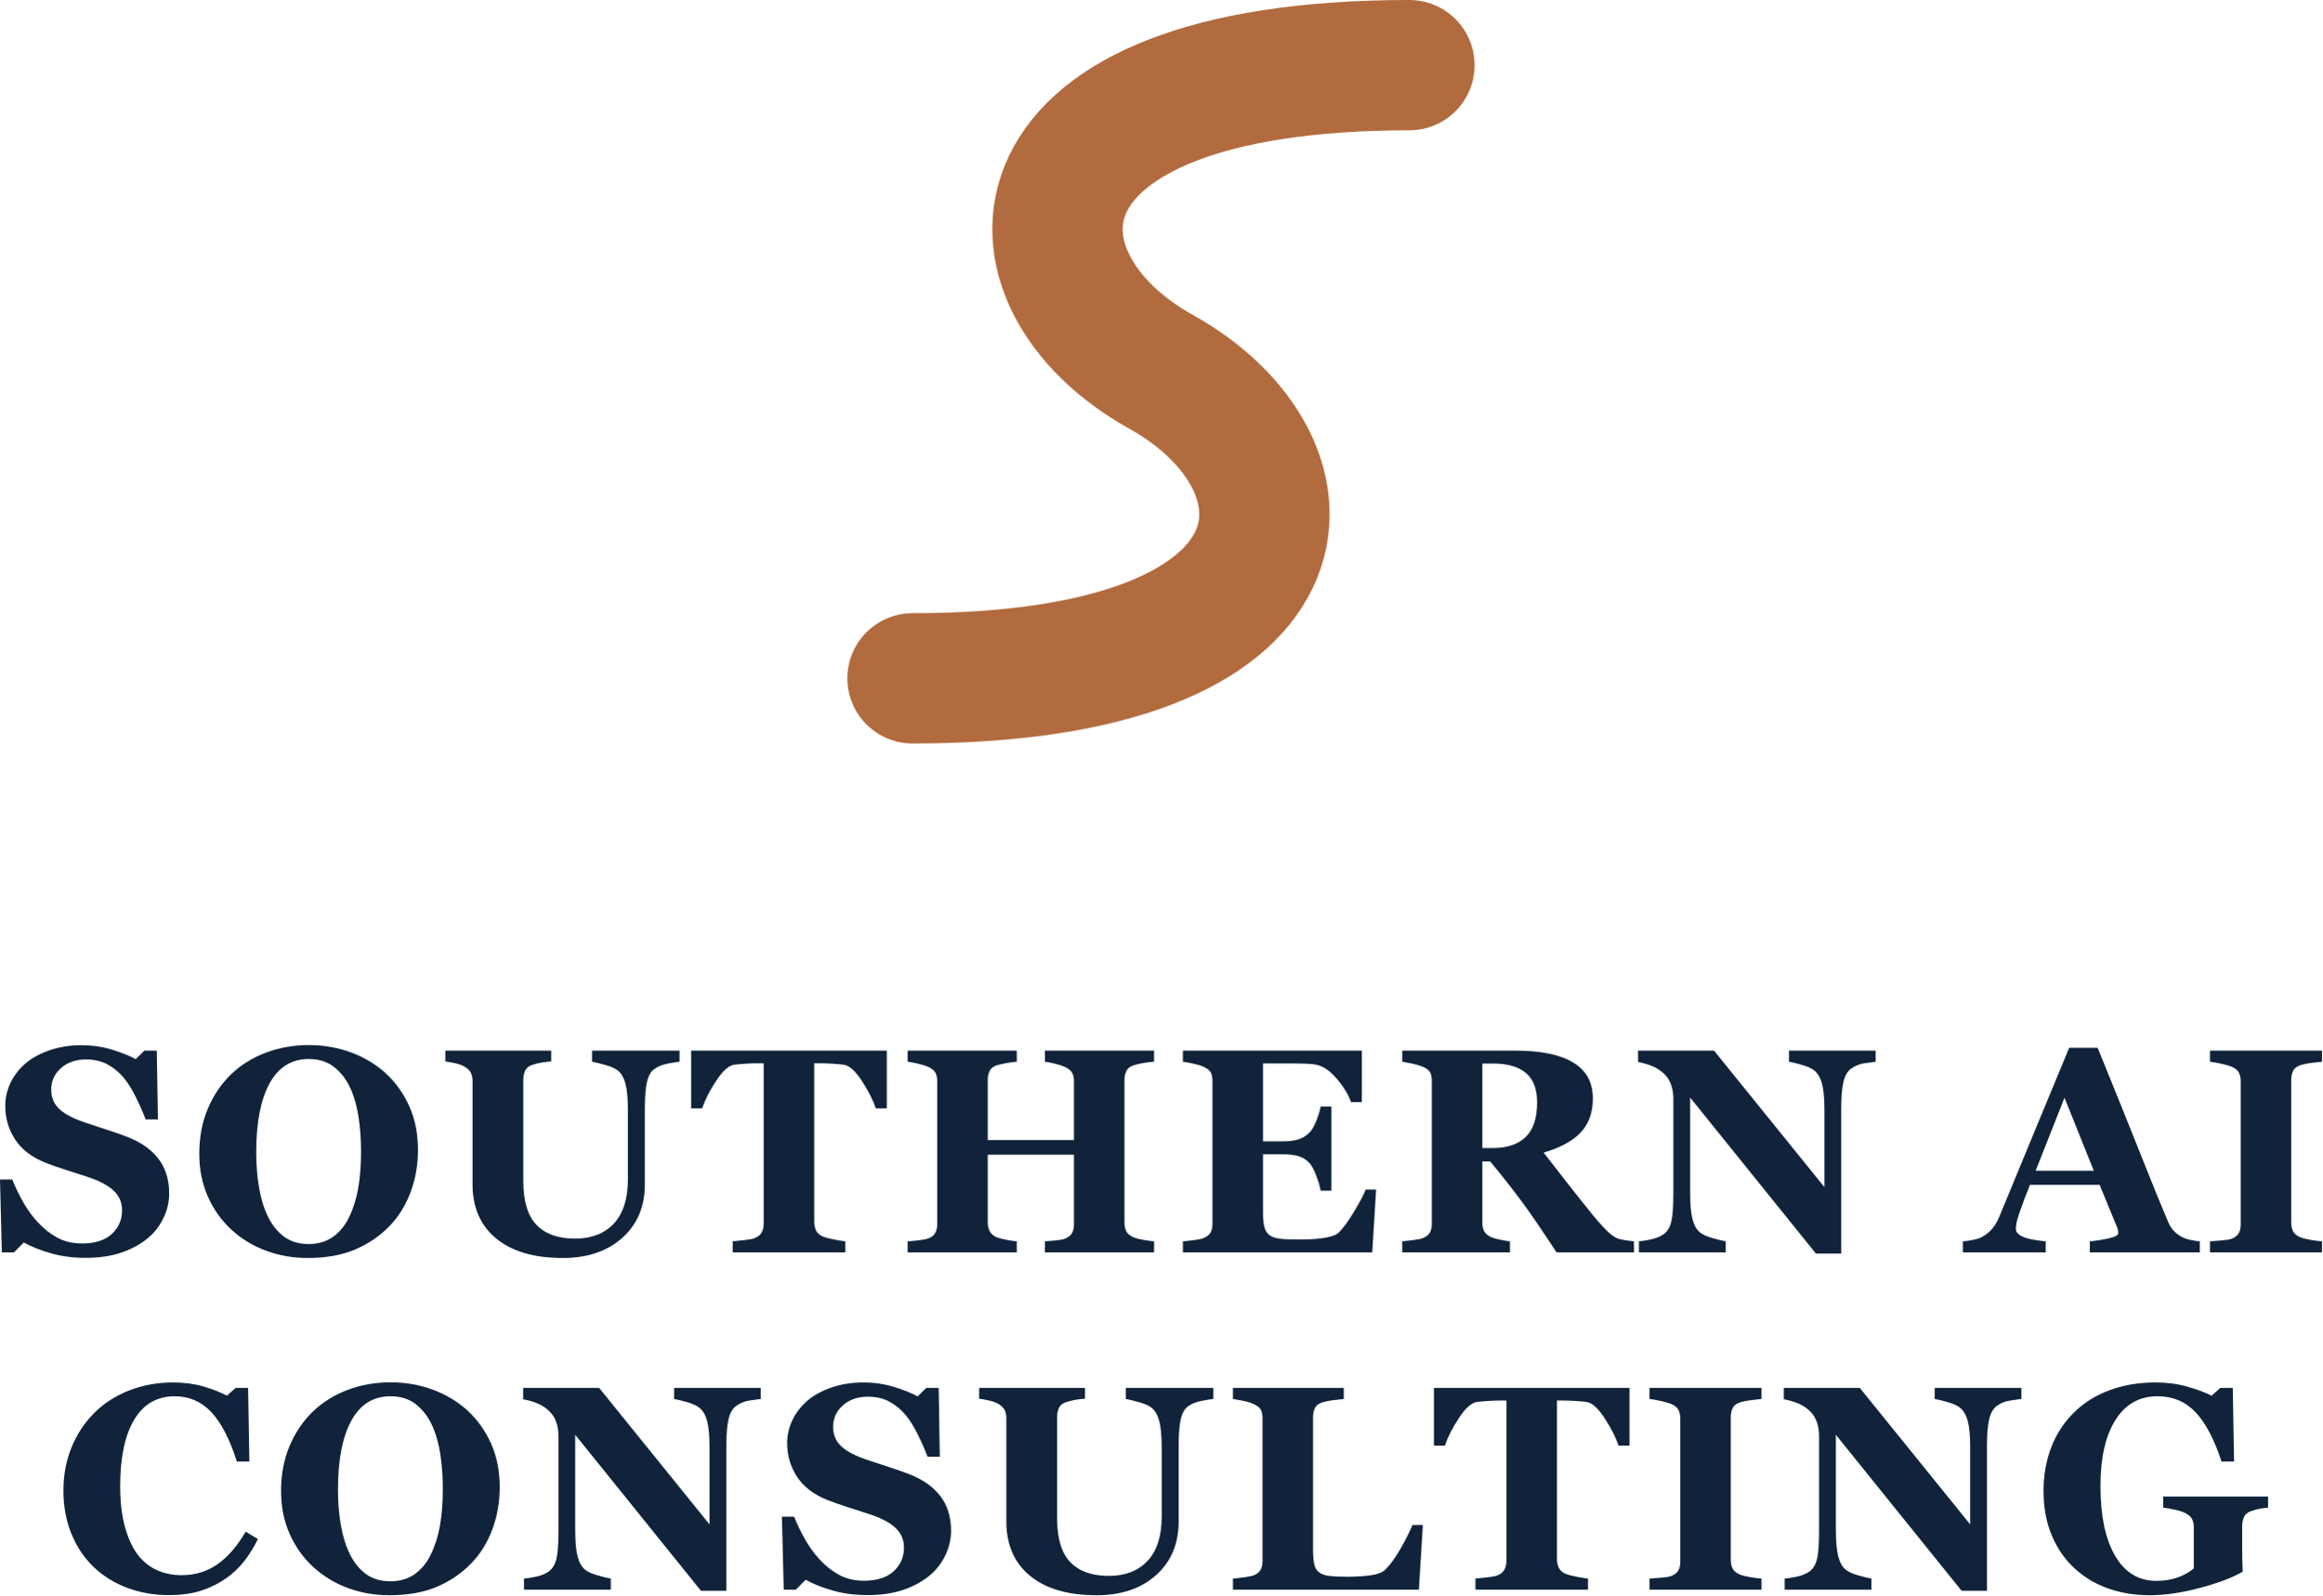
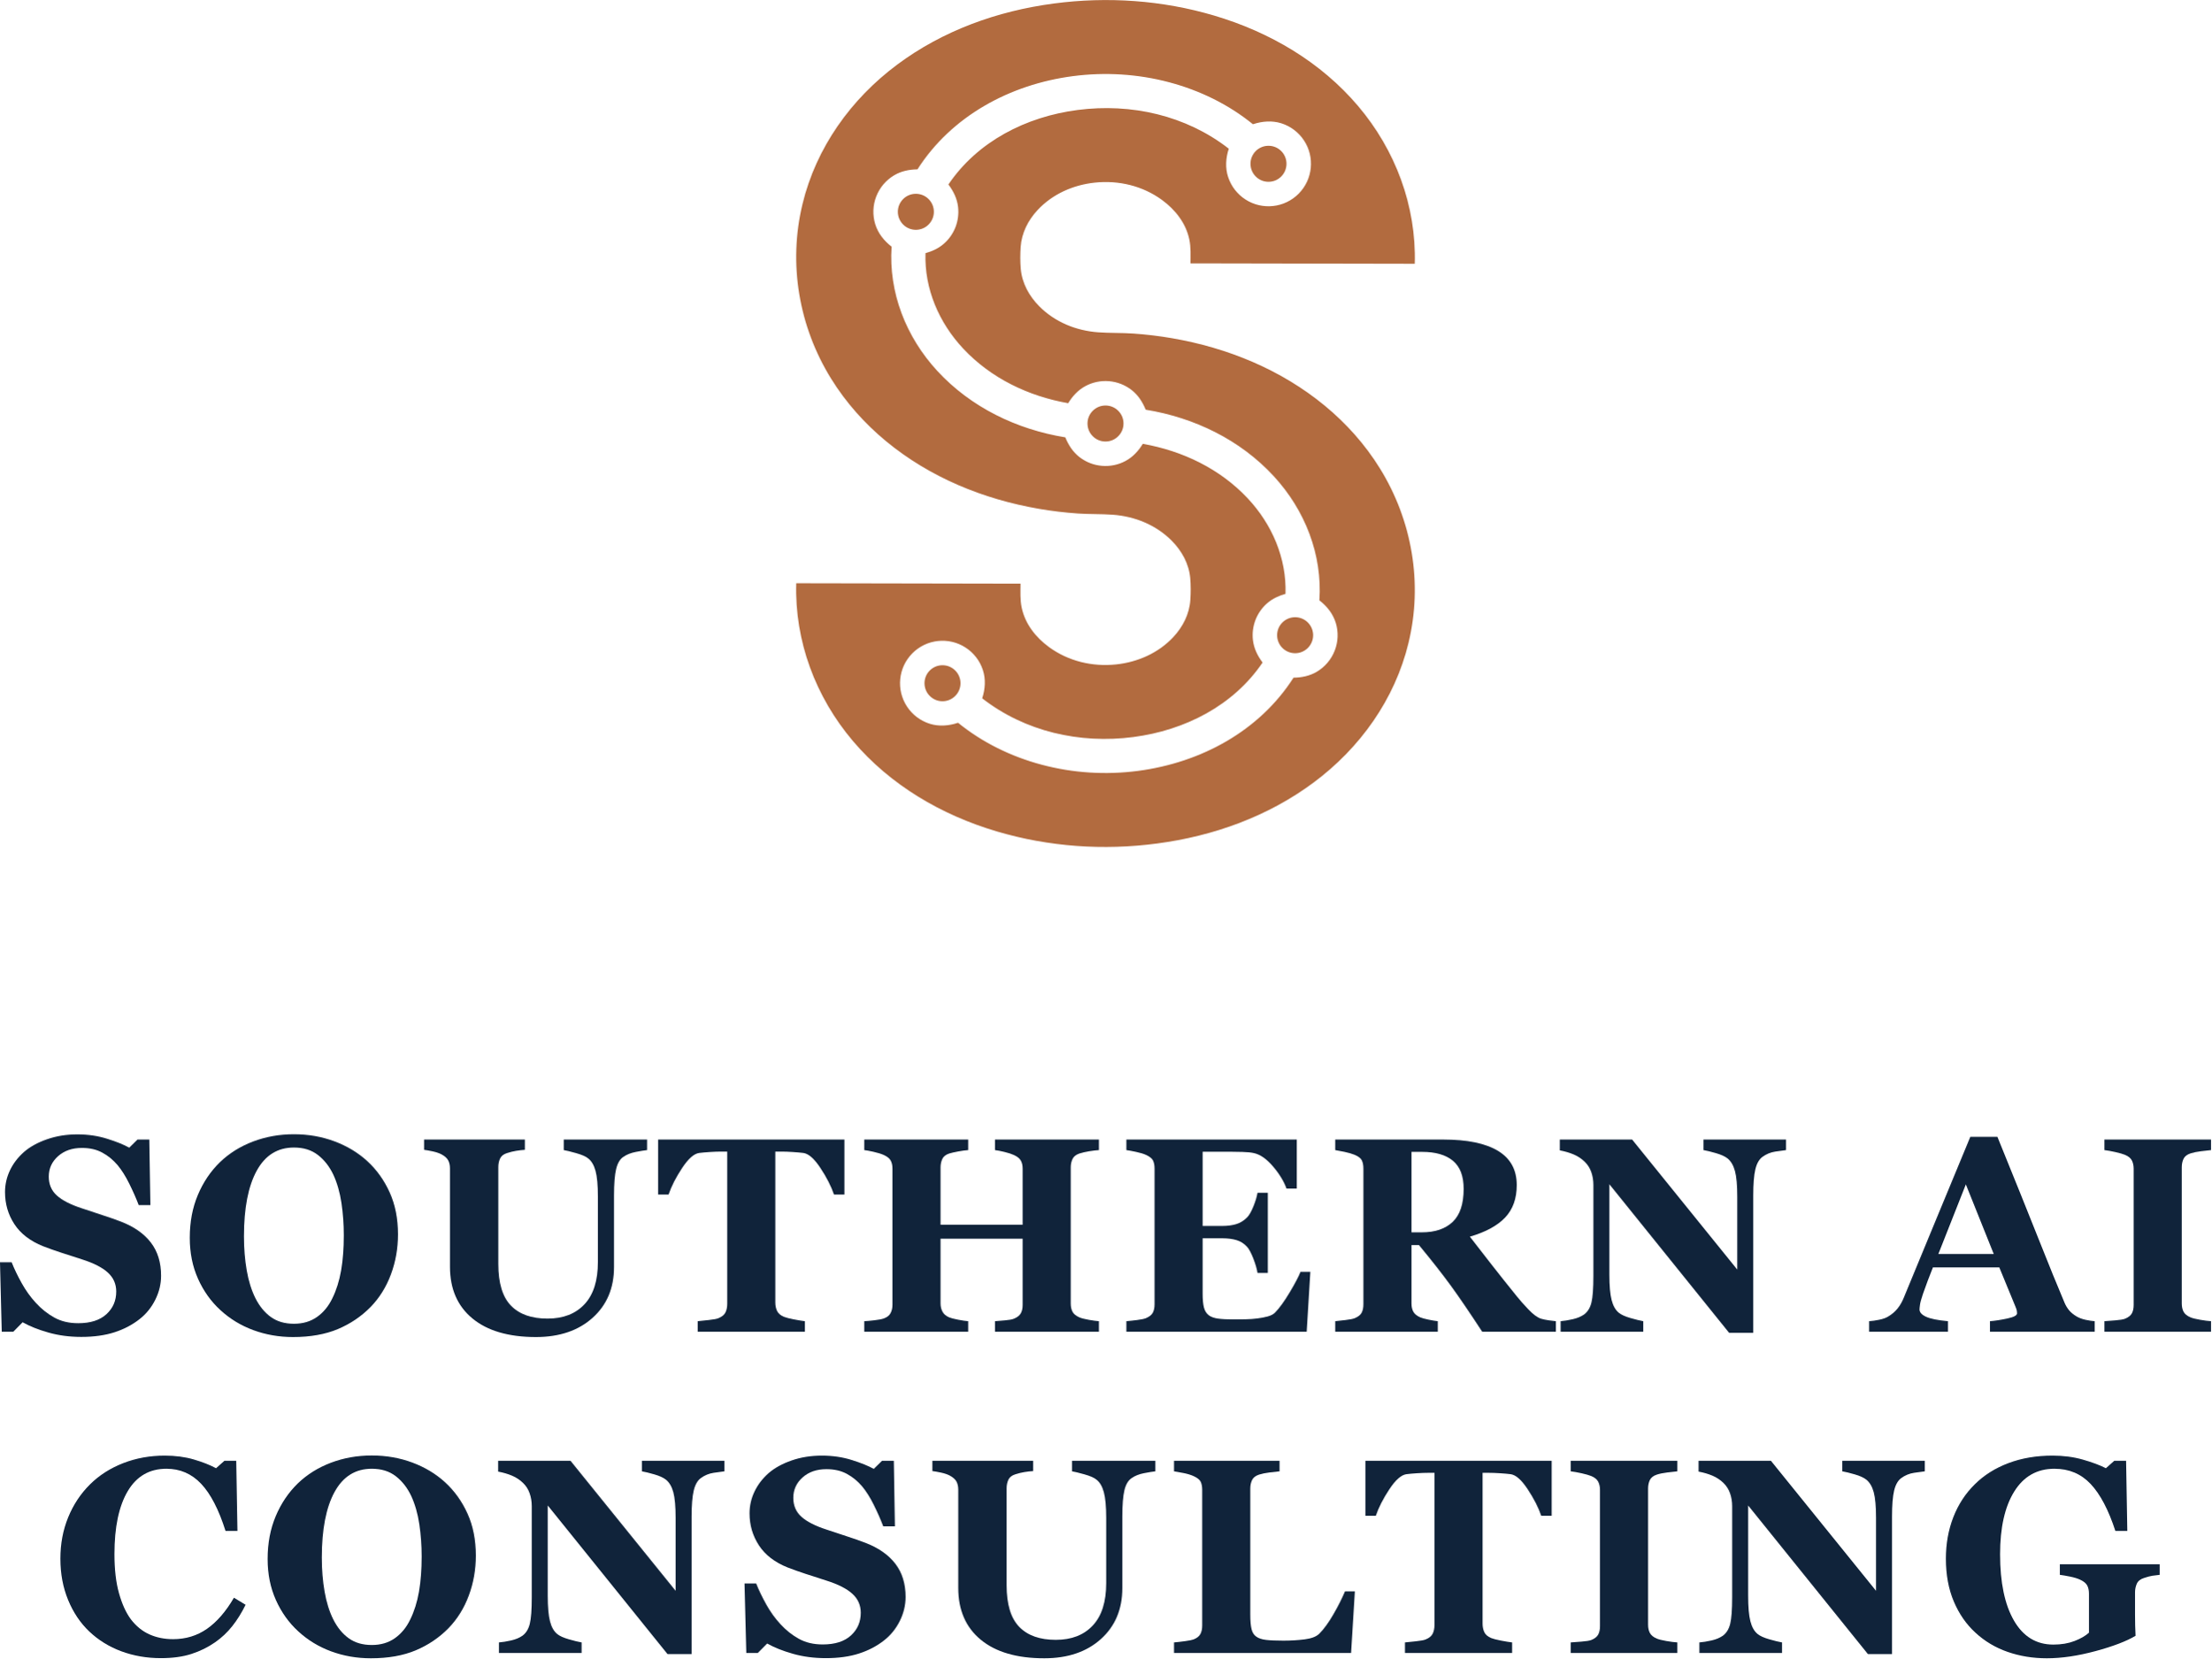
- <svg xmlns="http://www.w3.org/2000/svg" viewBox="0.594 7.750 151.413 104.062" width="151.413" height="104.062" role="img" aria-label="Southern AI Consulting">
-   <g transform="translate(44.296 0)">
-     <path d="M 48.2 12 C 21.2 12, 21.2 26, 32 32 C 42.8 38, 42.8 52, 15.8 52" fill="none" stroke="#B26B3F" stroke-width="8.5" stroke-linecap="round" stroke-linejoin="round" />
+ <svg xmlns="http://www.w3.org/2000/svg" viewBox="0.594 2.991 151.413 113.571" width="151.413" height="113.571" role="img" aria-label="Southern AI Consulting">
+   <g transform="translate(55.111 3.000) scale(0.90611)">
+     <path d="M46.753 19.926 C46.879 15.558 45.295 11.330 42.468 7.999 C39.641 4.668 35.790 2.412 31.602 1.170 C27.673 0.004 23.539 -0.282 19.476 0.255 C15.211 0.819 11.095 2.299 7.644 4.869 C4.135 7.482 1.516 11.150 0.484 15.402 C-0.610 19.909 0.199 24.658 2.638 28.603 C4.885 32.237 8.318 34.947 12.238 36.646 C14.192 37.492 16.244 38.084 18.342 38.446 C19.313 38.614 20.292 38.732 21.275 38.801 C22.160 38.863 23.051 38.830 23.936 38.895 C25.603 39.017 27.201 39.668 28.380 40.853 C29.148 41.625 29.692 42.609 29.784 43.695 C29.831 44.243 29.827 44.795 29.791 45.344 C29.722 46.397 29.229 47.367 28.509 48.138 C27.381 49.348 25.818 50.037 24.173 50.210 C22.381 50.397 20.570 49.963 19.115 48.900 C18.101 48.160 17.300 47.136 17.045 45.907 C16.924 45.317 16.955 44.709 16.959 44.107 L0.008 44.074 C-0.118 48.442 1.466 52.670 4.293 56.001 C7.121 59.332 10.971 61.588 15.159 62.830 C19.089 63.996 23.222 64.282 27.285 63.745 C31.550 63.181 35.666 61.701 39.117 59.131 C42.627 56.518 45.246 52.850 46.278 48.598 C47.372 44.091 46.562 39.342 44.123 35.397 C41.876 31.763 38.443 29.053 34.523 27.354 C32.570 26.508 30.517 25.916 28.419 25.554 C27.448 25.386 26.469 25.268 25.486 25.199 C24.601 25.137 23.711 25.170 22.825 25.105 C21.158 24.983 19.561 24.332 18.382 23.147 C17.613 22.375 17.069 21.391 16.977 20.305 C16.930 19.757 16.934 19.205 16.970 18.656 C17.040 17.603 17.532 16.633 18.252 15.862 C19.381 14.652 20.943 13.963 22.589 13.790 C24.380 13.603 26.191 14.037 27.647 15.100 C28.660 15.840 29.462 16.864 29.716 18.093 C29.838 18.683 29.806 19.291 29.802 19.893 Z M34.524 9.381 C32.675 7.879 30.508 6.825 28.206 6.211 C25.829 5.578 23.351 5.424 20.913 5.745 C16.166 6.370 11.749 8.755 9.171 12.789 C8.557 12.795 7.944 12.921 7.416 13.234 C6.796 13.600 6.317 14.164 6.056 14.835 C5.796 15.507 5.768 16.246 5.979 16.935 C6.188 17.621 6.647 18.196 7.216 18.633 C6.981 22.099 8.309 25.463 10.663 28.018 C13.196 30.768 16.655 32.444 20.345 33.046 C20.576 33.622 20.919 34.153 21.409 34.534 C21.900 34.916 22.492 35.147 23.113 35.199 C23.733 35.251 24.355 35.122 24.903 34.826 C25.449 34.532 25.877 34.066 26.200 33.536 C29.210 34.064 32.037 35.425 34.128 37.655 C35.969 39.618 37.074 42.186 36.985 44.875 C36.484 45.018 36.003 45.235 35.609 45.577 C35.214 45.919 34.909 46.352 34.720 46.839 C34.530 47.326 34.463 47.852 34.523 48.371 C34.595 48.993 34.874 49.567 35.253 50.066 C33.050 53.322 29.386 55.190 25.488 55.698 C21.433 56.226 17.289 55.286 14.063 52.772 C14.290 52.075 14.341 51.324 14.112 50.628 C13.882 49.928 13.418 49.329 12.799 48.931 C11.523 48.110 9.846 48.295 8.779 49.374 C7.713 50.453 7.547 52.131 8.382 53.398 C8.787 54.013 9.391 54.470 10.093 54.692 C10.792 54.913 11.542 54.854 12.237 54.619 C14.087 56.121 16.253 57.175 18.556 57.789 C20.932 58.422 23.410 58.576 25.849 58.255 C30.596 57.630 35.012 55.245 37.591 51.211 C38.204 51.205 38.817 51.079 39.345 50.766 C39.965 50.400 40.444 49.836 40.705 49.165 C40.966 48.493 40.993 47.754 40.783 47.065 C40.573 46.379 40.114 45.804 39.545 45.367 C39.781 41.901 38.452 38.537 36.098 35.982 C33.565 33.232 30.106 31.556 26.416 30.954 C26.186 30.378 25.842 29.847 25.352 29.466 C24.861 29.084 24.269 28.853 23.649 28.801 C23.028 28.749 22.406 28.878 21.858 29.174 C21.312 29.468 20.884 29.934 20.562 30.464 C17.551 29.936 14.724 28.575 12.633 26.345 C10.793 24.382 9.687 21.814 9.776 19.125 C10.277 18.982 10.759 18.765 11.152 18.423 C11.547 18.081 11.852 17.648 12.042 17.161 C12.231 16.674 12.298 16.148 12.238 15.629 C12.166 15.007 11.887 14.433 11.508 13.934 C13.711 10.678 17.375 8.810 21.273 8.302 C25.328 7.774 29.472 8.714 32.698 11.228 C32.471 11.925 32.420 12.676 32.649 13.372 C32.880 14.072 33.343 14.671 33.962 15.069 C35.239 15.890 36.915 15.705 37.982 14.626 C39.049 13.547 39.215 11.869 38.380 10.602 C37.974 9.987 37.370 9.530 36.668 9.308 C35.969 9.087 35.219 9.146 34.524 9.381 Z M37.060 12.369 A1.361 1.361 0 1 0 34.338 12.369 A1.361 1.361 0 1 0 37.060 12.369 Z M10.410 15.998 A1.361 1.361 0 1 0 7.688 15.998 A1.361 1.361 0 1 0 10.410 15.998 Z M24.742 32.000 A1.361 1.361 0 1 0 22.020 32.000 A1.361 1.361 0 1 0 24.742 32.000 Z M12.423 51.631 A1.361 1.361 0 1 0 9.701 51.631 A1.361 1.361 0 1 0 12.423 51.631 Z M39.073 48.002 A1.361 1.361 0 1 0 36.351 48.002 A1.361 1.361 0 1 0 39.073 48.002 Z" fill-rule="evenodd" fill="#B26B3F" />
  </g>
-   <g fill="#10233A" transform="translate(0.00 89.45) scale(0.009277 -0.009277)">
+   <g fill="#10233A" transform="translate(0.00 94.2) scale(0.009277 -0.009277)">
    <path transform="translate(0.00 0)" d="M664 -38Q534 -38 421.5 -6.0Q309 26 231 70L162 0H77L64 513H150Q179 440 224.0 359.0Q269 278 328 214Q389 147 464.5 105.0Q540 63 641 63Q777 63 849.5 129.5Q922 196 922 297Q922 380 860.5 436.5Q799 493 670 534Q586 561 515.5 584.0Q445 607 383 631Q240 688 170.5 794.0Q101 900 101 1031Q101 1114 137.0 1190.5Q173 1267 242 1328Q308 1385 411.0 1421.0Q514 1457 635 1457Q753 1457 856.0 1424.5Q959 1392 1018 1359L1079 1419H1166L1174 935H1088Q1058 1013 1017.5 1094.5Q977 1176 932 1230Q883 1288 819.0 1322.5Q755 1357 669 1357Q561 1357 492.5 1296.0Q424 1235 424 1145Q424 1060 483.5 1006.0Q543 952 669 911Q743 886 820.0 861.0Q897 836 957 813Q1102 757 1177.5 658.5Q1253 560 1253 414Q1253 322 1210.0 236.0Q1167 150 1094 93Q1014 30 909.0 -4.0Q804 -38 664 -38Z" />
    <path transform="translate(1393.67 0)" d="M1380 1261Q1485 1165 1546.5 1029.0Q1608 893 1608 719Q1608 564 1556.0 424.0Q1504 284 1406 183Q1303 78 1164.0 19.5Q1025 -39 833 -39Q678 -39 540.0 12.0Q402 63 297 160Q193 255 132.0 391.0Q71 527 71 694Q71 868 130.5 1009.5Q190 1151 294 1252Q397 1351 538.5 1404.5Q680 1458 840 1458Q999 1458 1138.5 1406.0Q1278 1354 1380 1261ZM1123 246Q1168 337 1188.0 452.0Q1208 567 1208 712Q1208 835 1190.5 951.5Q1173 1068 1131 1159Q1088 1250 1017.0 1305.0Q946 1360 840 1360Q659 1360 565.0 1188.5Q471 1017 471 704Q471 571 491.5 453.0Q512 335 556 247Q601 158 670.0 108.5Q739 59 840 59Q939 59 1010.0 109.0Q1081 159 1123 246Z" />
    <path transform="translate(3137.35 0)" d="M1703 1341Q1674 1338 1619.5 1327.5Q1565 1317 1528 1291Q1490 1266 1474.5 1201.0Q1459 1136 1459 1006V478Q1459 245 1301.0 103.0Q1143 -39 883 -39Q580 -39 414.0 98.0Q248 235 248 480V1206Q248 1241 234.5 1266.0Q221 1291 183 1311Q157 1324 119.0 1332.0Q81 1340 57 1343V1419H801V1343Q769 1341 736.0 1335.5Q703 1330 669 1319Q631 1307 618.0 1279.0Q605 1251 605 1216V500Q605 289 698.0 193.0Q791 97 968 97Q1142 97 1241.0 203.0Q1340 309 1340 515V996Q1340 1124 1322.5 1187.5Q1305 1251 1269 1279Q1243 1301 1178.5 1319.0Q1114 1337 1088 1341V1419H1703Z" />
    <path transform="translate(4909.02 0)" d="M1388 1013H1311Q1280 1104 1211.5 1208.0Q1143 1312 1085 1320Q1053 1324 1006.0 1327.0Q959 1330 925 1330H878V217Q878 181 891.0 153.5Q904 126 942 110Q965 101 1013.5 91.5Q1062 82 1096 78V0H305V78Q334 81 386.5 86.5Q439 92 458 100Q497 116 510.0 143.0Q523 170 523 207V1330H476Q442 1330 395.0 1327.0Q348 1324 316 1320Q258 1312 189.5 1208.0Q121 1104 90 1013H13V1419H1388Z" />
    <path transform="translate(6374.69 0)" d="M1801 0H1034V78Q1059 80 1107.0 84.0Q1155 88 1173 96Q1210 111 1224.0 135.5Q1238 160 1238 198V687H632V209Q632 175 646.5 148.0Q661 121 696 106Q715 98 761.0 89.0Q807 80 836 78V0H69V78Q94 79 142.5 84.5Q191 90 213 98Q249 111 263.0 137.5Q277 164 277 200V1204Q277 1239 264.5 1263.0Q252 1287 213 1305Q184 1318 137.0 1328.5Q90 1339 69 1341V1419H836V1341Q805 1339 762.0 1331.0Q719 1323 696 1316Q657 1303 644.5 1274.5Q632 1246 632 1214V790H1238V1204Q1238 1239 1225.0 1263.0Q1212 1287 1173 1305Q1147 1317 1103.5 1327.5Q1060 1338 1034 1341V1419H1801V1341Q1769 1339 1729.0 1332.5Q1689 1326 1657 1316Q1619 1303 1606.0 1275.0Q1593 1247 1593 1214V209Q1593 173 1606.0 148.0Q1619 123 1657 106Q1681 96 1726.5 88.0Q1772 80 1801 78Z" />
    <path transform="translate(8309.37 0)" d="M1327 1057H1251Q1222 1138 1151.0 1221.0Q1080 1304 1010 1319Q980 1326 926.5 1327.5Q873 1329 838 1329H632V781H778Q833 781 878.0 794.0Q923 807 960 844Q983 867 1006.5 925.0Q1030 983 1037 1026H1113V434H1037Q1031 476 1006.5 539.5Q982 603 960 627Q927 663 882.0 676.5Q837 690 778 690H632V281Q632 217 641.5 179.5Q651 142 677 122Q702 103 745.5 97.0Q789 91 864 91Q899 91 948.0 92.0Q997 93 1034 98Q1076 103 1112.5 113.0Q1149 123 1167 142Q1215 191 1275.0 291.5Q1335 392 1354 442H1427L1400 0H69V78Q97 80 145.0 86.0Q193 92 213 100Q251 116 264.0 140.5Q277 165 277 203V1204Q277 1240 266.0 1263.5Q255 1287 213 1306Q187 1318 140.0 1328.0Q93 1338 69 1341V1419H1327Z" />
    <path transform="translate(9851.04 0)" d="M1698 0H1154Q1013 216 919.5 344.0Q826 472 687 640H632V209Q632 173 645.5 148.0Q659 123 697 106Q716 98 756.5 89.5Q797 81 826 78V0H69V78Q98 81 145.5 86.5Q193 92 213 100Q251 116 264.0 140.5Q277 165 277 203V1204Q277 1240 266.0 1264.0Q255 1288 213 1306Q181 1319 137.5 1328.0Q94 1337 69 1341V1419H865Q1132 1419 1270.5 1335.5Q1409 1252 1409 1083Q1409 934 1323.5 843.5Q1238 753 1063 702Q1131 614 1221.5 498.0Q1312 382 1410 261Q1441 222 1494.5 165.5Q1548 109 1589 96Q1612 89 1647.5 84.0Q1683 79 1698 78ZM1017 1055Q1017 1197 937.5 1262.5Q858 1328 711 1328H632V734H708Q855 734 936.0 811.0Q1017 888 1017 1055Z" />
    <path transform="translate(11548.72 0)" d="M1699 1341Q1671 1338 1619.0 1330.0Q1567 1322 1525 1291Q1488 1264 1472.5 1198.5Q1457 1133 1457 1006V-8H1279L395 1089V423Q395 299 411.5 234.5Q428 170 465 140Q492 118 551.0 101.0Q610 84 645 78V0H35V78Q74 81 124.5 92.5Q175 104 209 128Q248 157 262.5 215.5Q277 274 277 412V1084Q277 1134 261.5 1178.5Q246 1223 213 1255Q178 1289 132.5 1308.5Q87 1328 29 1339V1419H563L1339 459V996Q1339 1124 1322.0 1186.5Q1305 1249 1268 1279Q1239 1302 1182.0 1318.5Q1125 1335 1090 1341V1419H1699Z" />
    <path transform="translate(13917.06 0)" d="M1609 0H836V78Q890 82 963.0 97.5Q1036 113 1036 136Q1036 144 1034.5 154.0Q1033 164 1026 181L905 475H415Q398 434 377.5 379.0Q357 324 342 281Q323 225 319.5 200.0Q316 175 316 165Q316 133 364.5 110.5Q413 88 526 78V0H-56V78Q-23 80 18.5 88.5Q60 97 84 112Q125 136 153.5 171.0Q182 206 201 254Q317 535 433.5 817.0Q550 1099 691 1439H891Q1087 957 1198.0 677.0Q1309 397 1387 213Q1400 183 1420.0 158.5Q1440 134 1477 112Q1505 96 1542.0 88.0Q1579 80 1609 78ZM864 574 658 1088 455 574Z" />
    <path transform="translate(15534.74 0)" d="M850 0H63V78Q90 80 142.5 84.0Q195 88 215 96Q252 111 265.5 135.5Q279 160 279 198V1204Q279 1238 266.0 1264.0Q253 1290 215 1306Q191 1316 144.0 1326.5Q97 1337 63 1341V1419H850V1341Q820 1338 775.0 1332.5Q730 1327 699 1317Q660 1304 647.0 1276.5Q634 1249 634 1214V209Q634 173 647.5 147.5Q661 122 699 106Q720 97 768.5 88.5Q817 80 850 78Z" />
  </g>
-   <g fill="#10233A" transform="translate(4.07 111.45) scale(0.009277 -0.009277)">
+   <g fill="#10233A" transform="translate(4.07 116.2) scale(0.009277 -0.009277)">
    <path transform="translate(0.00 0)" d="M813 -38Q657 -38 521.0 12.5Q385 63 284 159Q185 253 128.0 391.5Q71 530 71 696Q71 861 128.5 1001.5Q186 1142 290 1245Q392 1346 535.0 1401.5Q678 1457 841 1457Q959 1457 1056.0 1428.5Q1153 1400 1220 1364L1282 1419H1369L1378 901H1290Q1215 1138 1110.0 1249.0Q1005 1360 854 1360Q666 1360 568.0 1194.5Q470 1029 470 730Q470 561 503.5 441.5Q537 322 591 249Q649 173 728.0 137.5Q807 102 903 102Q1043 102 1152.5 178.0Q1262 254 1352 408L1438 356Q1395 268 1340.0 198.5Q1285 129 1213 79Q1134 24 1038.5 -7.0Q943 -38 813 -38Z" />
    <path transform="translate(1529.67 0)" d="M1380 1261Q1485 1165 1546.5 1029.0Q1608 893 1608 719Q1608 564 1556.0 424.0Q1504 284 1406 183Q1303 78 1164.0 19.5Q1025 -39 833 -39Q678 -39 540.0 12.0Q402 63 297 160Q193 255 132.0 391.0Q71 527 71 694Q71 868 130.5 1009.5Q190 1151 294 1252Q397 1351 538.5 1404.5Q680 1458 840 1458Q999 1458 1138.5 1406.0Q1278 1354 1380 1261ZM1123 246Q1168 337 1188.0 452.0Q1208 567 1208 712Q1208 835 1190.5 951.5Q1173 1068 1131 1159Q1088 1250 1017.0 1305.0Q946 1360 840 1360Q659 1360 565.0 1188.5Q471 1017 471 704Q471 571 491.5 453.0Q512 335 556 247Q601 158 670.0 108.5Q739 59 840 59Q939 59 1010.0 109.0Q1081 159 1123 246Z" />
    <path transform="translate(3273.35 0)" d="M1699 1341Q1671 1338 1619.0 1330.0Q1567 1322 1525 1291Q1488 1264 1472.5 1198.5Q1457 1133 1457 1006V-8H1279L395 1089V423Q395 299 411.5 234.5Q428 170 465 140Q492 118 551.0 101.0Q610 84 645 78V0H35V78Q74 81 124.5 92.5Q175 104 209 128Q248 157 262.5 215.5Q277 274 277 412V1084Q277 1134 261.5 1178.5Q246 1223 213 1255Q178 1289 132.5 1308.5Q87 1328 29 1339V1419H563L1339 459V996Q1339 1124 1322.0 1186.5Q1305 1249 1268 1279Q1239 1302 1182.0 1318.5Q1125 1335 1090 1341V1419H1699Z" />
    <path transform="translate(5057.02 0)" d="M664 -38Q534 -38 421.5 -6.0Q309 26 231 70L162 0H77L64 513H150Q179 440 224.0 359.0Q269 278 328 214Q389 147 464.5 105.0Q540 63 641 63Q777 63 849.5 129.5Q922 196 922 297Q922 380 860.5 436.5Q799 493 670 534Q586 561 515.5 584.0Q445 607 383 631Q240 688 170.5 794.0Q101 900 101 1031Q101 1114 137.0 1190.5Q173 1267 242 1328Q308 1385 411.0 1421.0Q514 1457 635 1457Q753 1457 856.0 1424.5Q959 1392 1018 1359L1079 1419H1166L1174 935H1088Q1058 1013 1017.5 1094.5Q977 1176 932 1230Q883 1288 819.0 1322.5Q755 1357 669 1357Q561 1357 492.5 1296.0Q424 1235 424 1145Q424 1060 483.5 1006.0Q543 952 669 911Q743 886 820.0 861.0Q897 836 957 813Q1102 757 1177.5 658.5Q1253 560 1253 414Q1253 322 1210.0 236.0Q1167 150 1094 93Q1014 30 909.0 -4.0Q804 -38 664 -38Z" />
    <path transform="translate(6450.69 0)" d="M1703 1341Q1674 1338 1619.5 1327.5Q1565 1317 1528 1291Q1490 1266 1474.5 1201.0Q1459 1136 1459 1006V478Q1459 245 1301.0 103.0Q1143 -39 883 -39Q580 -39 414.0 98.0Q248 235 248 480V1206Q248 1241 234.5 1266.0Q221 1291 183 1311Q157 1324 119.0 1332.0Q81 1340 57 1343V1419H801V1343Q769 1341 736.0 1335.5Q703 1330 669 1319Q631 1307 618.0 1279.0Q605 1251 605 1216V500Q605 289 698.0 193.0Q791 97 968 97Q1142 97 1241.0 203.0Q1340 309 1340 515V996Q1340 1124 1322.5 1187.5Q1305 1251 1269 1279Q1243 1301 1178.5 1319.0Q1114 1337 1088 1341V1419H1703Z" />
    <path transform="translate(8222.37 0)" d="M1404 455 1376 0H69V78Q104 81 151.0 87.5Q198 94 213 100Q249 114 263.0 139.0Q277 164 277 203V1204Q277 1240 266.0 1263.5Q255 1287 213 1306Q182 1320 138.5 1328.5Q95 1337 69 1341V1419H848V1341Q816 1338 772.5 1332.5Q729 1327 697 1317Q658 1304 645.0 1276.5Q632 1249 632 1214V281Q632 215 641.0 177.0Q650 139 676 121Q702 102 748.5 96.5Q795 91 877 91Q957 91 1032.5 100.5Q1108 110 1141 142Q1192 193 1245.5 285.5Q1299 378 1331 455Z" />
    <path transform="translate(9691.04 0)" d="M1388 1013H1311Q1280 1104 1211.5 1208.0Q1143 1312 1085 1320Q1053 1324 1006.0 1327.0Q959 1330 925 1330H878V217Q878 181 891.0 153.5Q904 126 942 110Q965 101 1013.5 91.5Q1062 82 1096 78V0H305V78Q334 81 386.5 86.5Q439 92 458 100Q497 116 510.0 143.0Q523 170 523 207V1330H476Q442 1330 395.0 1327.0Q348 1324 316 1320Q258 1312 189.5 1208.0Q121 1104 90 1013H13V1419H1388Z" />
    <path transform="translate(11156.72 0)" d="M850 0H63V78Q90 80 142.5 84.0Q195 88 215 96Q252 111 265.5 135.5Q279 160 279 198V1204Q279 1238 266.0 1264.0Q253 1290 215 1306Q191 1316 144.0 1326.5Q97 1337 63 1341V1419H850V1341Q820 1338 775.0 1332.5Q730 1327 699 1317Q660 1304 647.0 1276.5Q634 1249 634 1214V209Q634 173 647.5 147.5Q661 122 699 106Q720 97 768.5 88.5Q817 80 850 78Z" />
    <path transform="translate(12134.39 0)" d="M1699 1341Q1671 1338 1619.0 1330.0Q1567 1322 1525 1291Q1488 1264 1472.5 1198.5Q1457 1133 1457 1006V-8H1279L395 1089V423Q395 299 411.5 234.5Q428 170 465 140Q492 118 551.0 101.0Q610 84 645 78V0H35V78Q74 81 124.5 92.5Q175 104 209 128Q248 157 262.5 215.5Q277 274 277 412V1084Q277 1134 261.5 1178.5Q246 1223 213 1255Q178 1289 132.5 1308.5Q87 1328 29 1339V1419H563L1339 459V996Q1339 1124 1322.0 1186.5Q1305 1249 1268 1279Q1239 1302 1182.0 1318.5Q1125 1335 1090 1341V1419H1699Z" />
    <path transform="translate(13918.06 0)" d="M1649 577Q1618 574 1594.0 570.0Q1570 566 1534 554Q1493 541 1480.0 511.0Q1467 481 1467 448V283Q1467 233 1468.0 202.5Q1469 172 1471 127Q1371 67 1175.5 14.0Q980 -39 816 -39Q662 -39 527.0 8.0Q392 55 290 149Q188 242 129.5 380.0Q71 518 71 696Q71 862 126.0 1003.0Q181 1144 285 1246Q387 1347 533.5 1402.0Q680 1457 858 1457Q979 1457 1082.0 1427.5Q1185 1398 1252 1364L1314 1419H1401L1410 901H1322Q1246 1134 1140.0 1247.0Q1034 1360 872 1360Q680 1360 575.5 1192.0Q471 1024 471 729Q471 416 573.5 239.0Q676 62 864 62Q952 62 1020.5 88.5Q1089 115 1127 150V438Q1127 474 1114.0 498.5Q1101 523 1062 541Q1032 555 987.0 564.0Q942 573 912 577V655H1649Z" />
  </g>
</svg>
